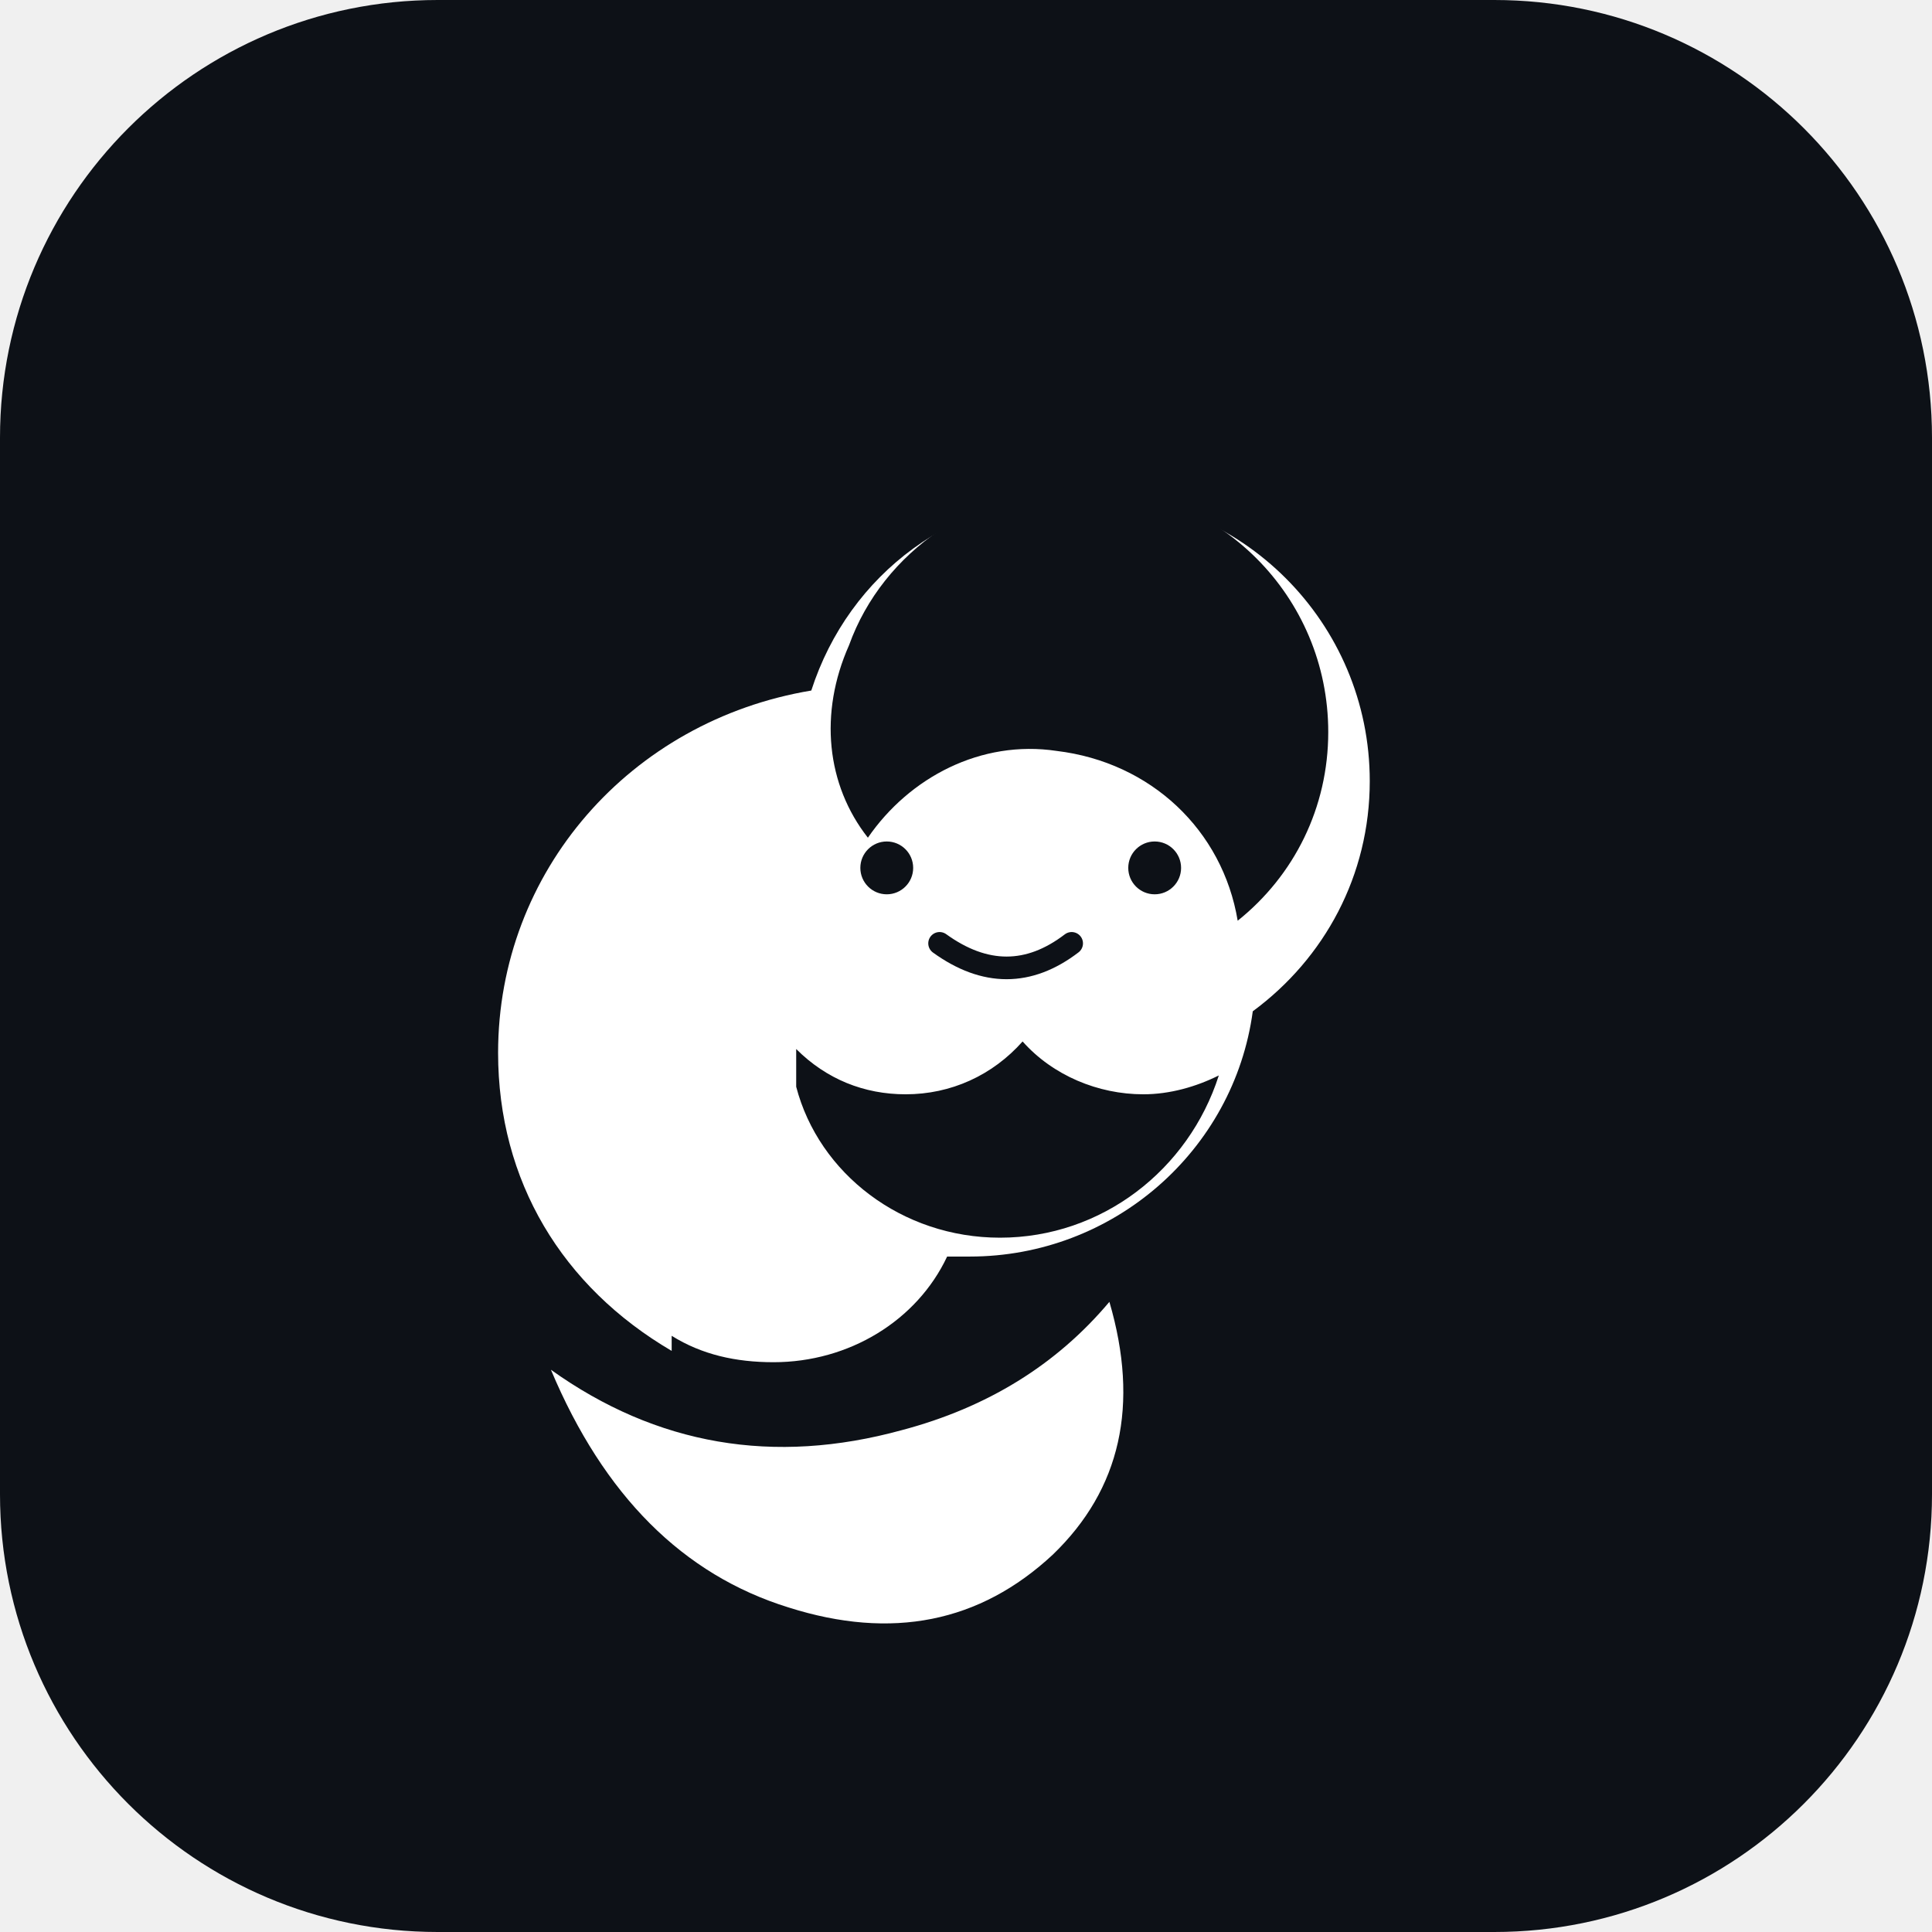
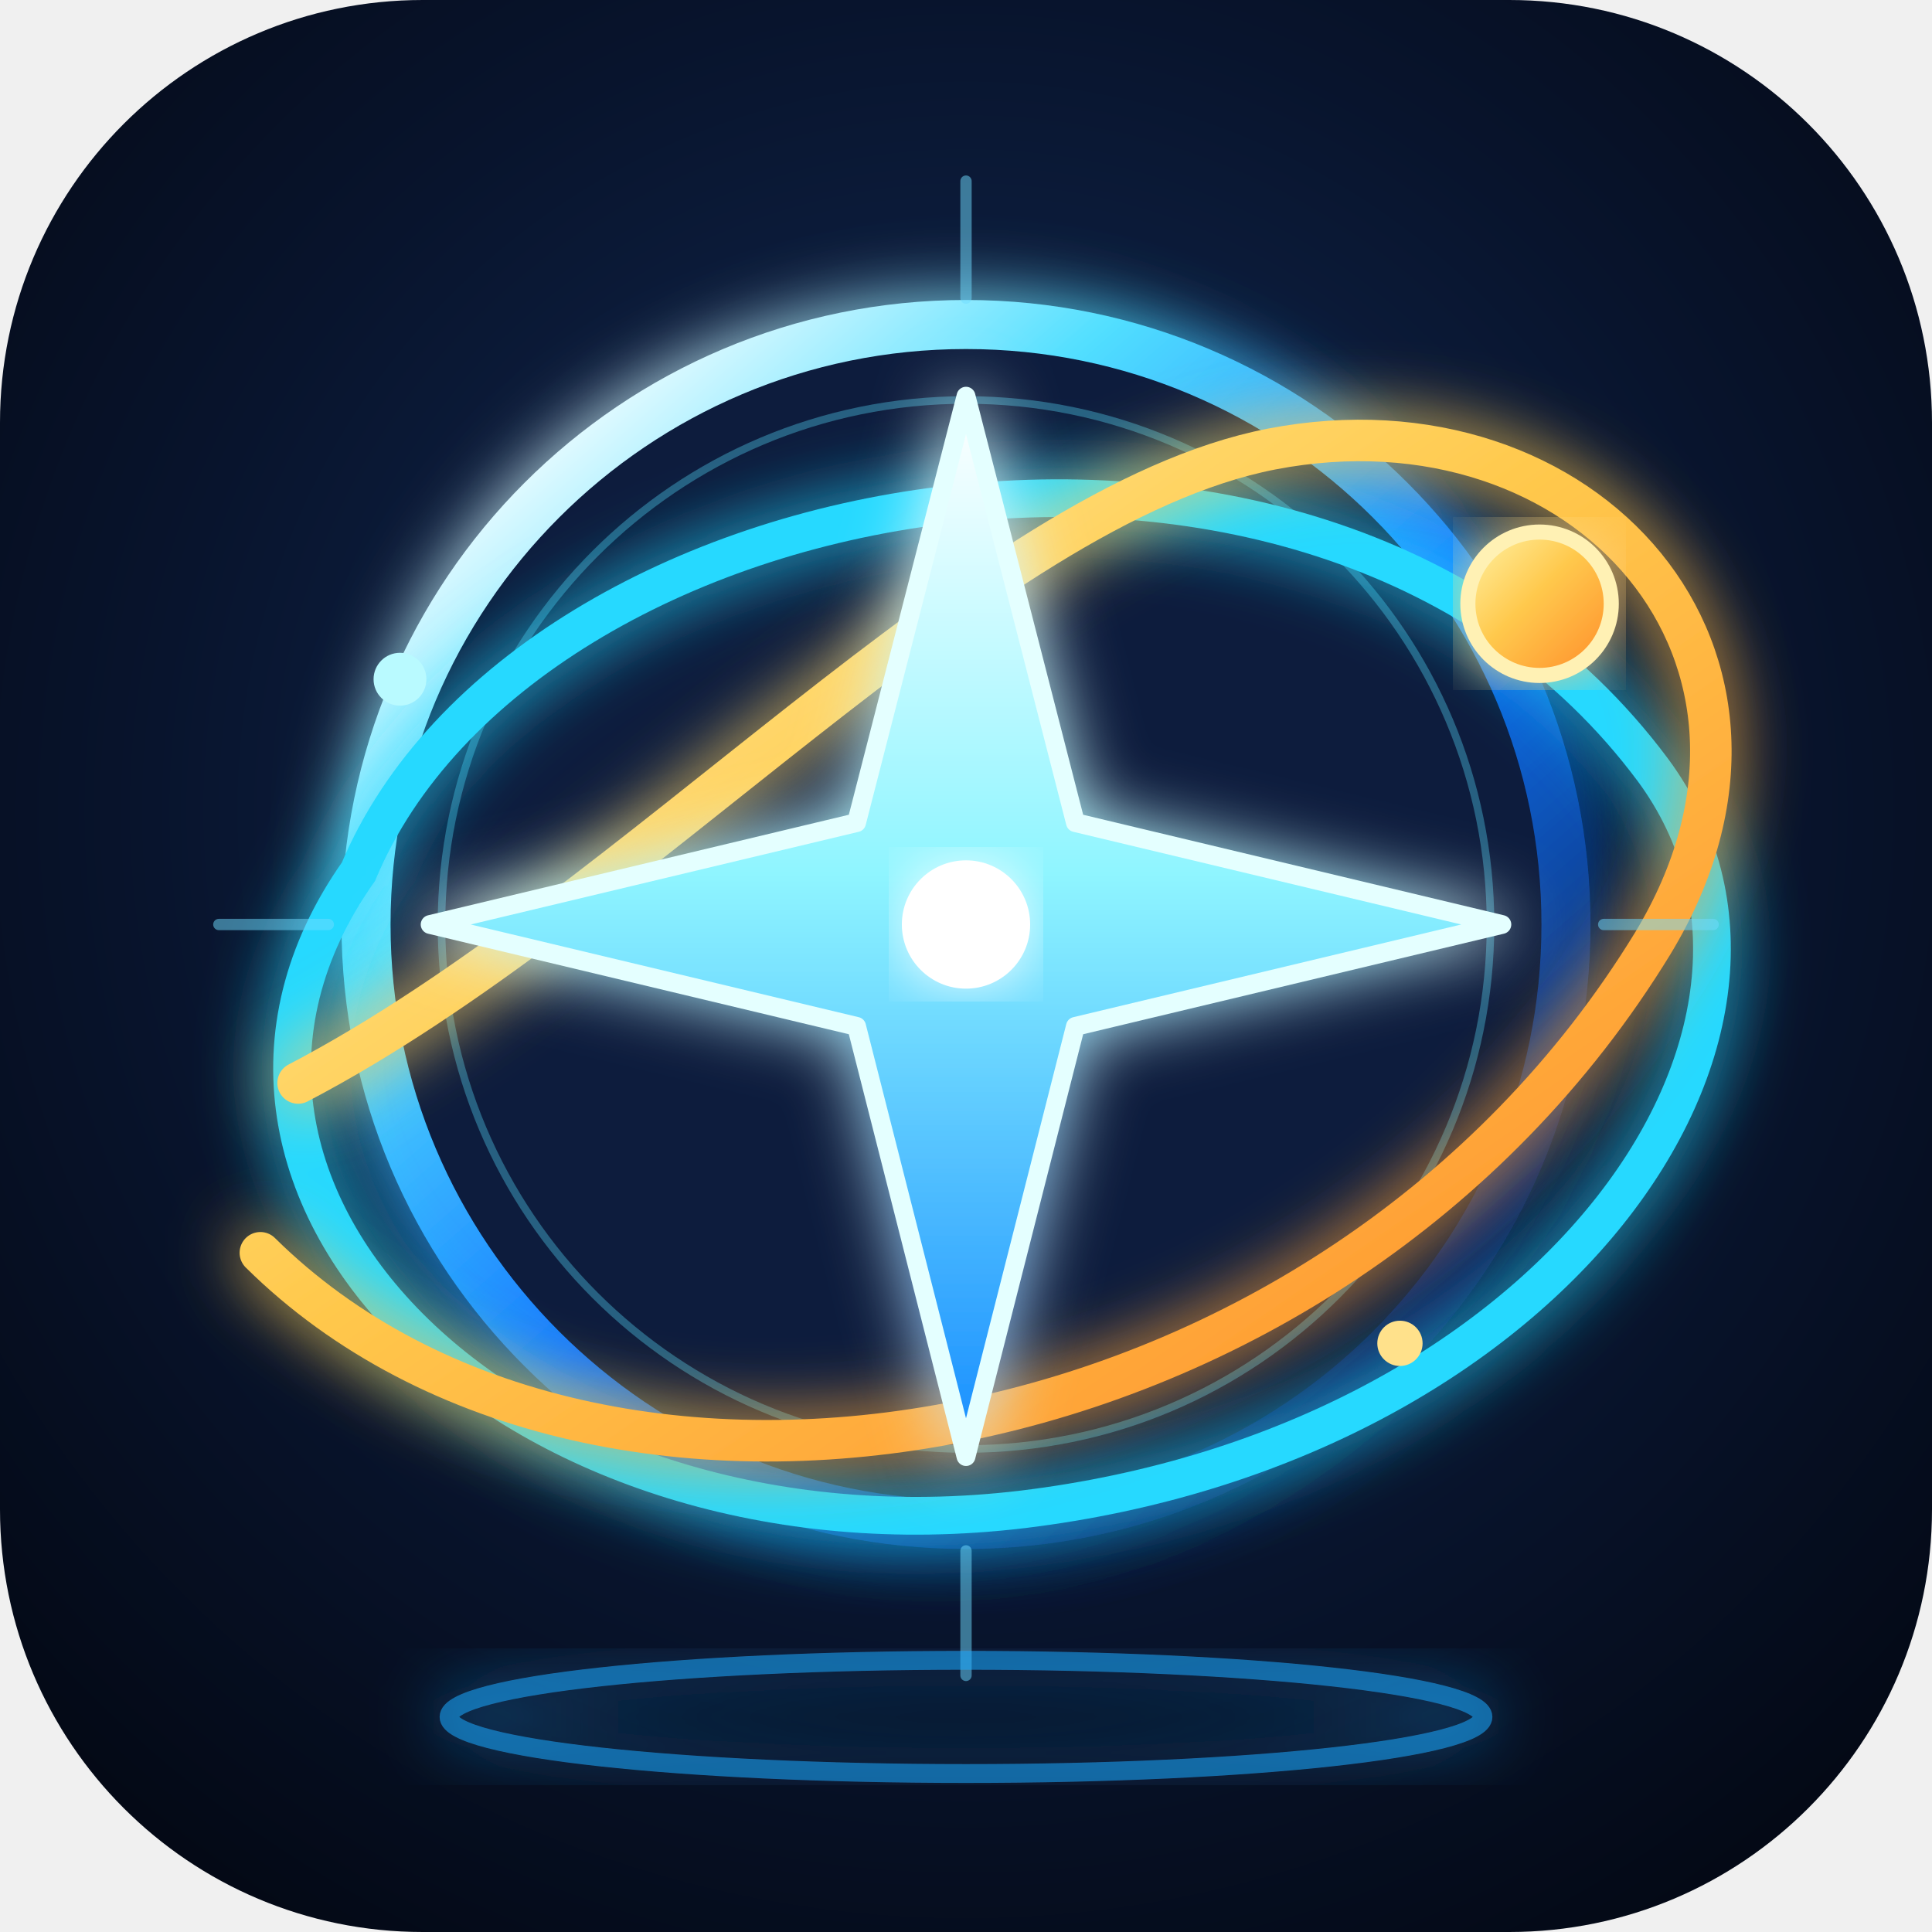
<svg xmlns="http://www.w3.org/2000/svg" viewBox="0 0 512 512">
-   <rect width="512" height="512" rx="116" fill="#0d1117" />
-   <path d="M256 48c-101 0-183 82-183 183 0 77 48 143 116 170 9 2 12-4 12-9v-34c-47 10-57-20-57-20-8-20-19-25-19-25-15-10 1-10 1-10 17 1 26 18 26 18 15 26 39 19 49 15 2-11 6-19 11-23-38-4-78-19-78-84 0-19 7-35 18-47-2-5-8-23 2-47 0 0 15-5 50 18 15-4 31-6 47-6s32 2 47 6c35-23 50-18 50-18 10 24 4 42 2 47 11 12 18 28 18 47 0 65-40 80-78 84 6 5 12 15 12 31v48c0 5 3 11 12 9 68-27 116-93 116-170C439 130 357 48 256 48Z" fill="#fff" opacity=".0" />
-   <path d="M178 358c-29-17-46-45-46-79 0-48 35-88 83-96 10-31 38-52 72-52 42 0 76 34 76 76 0 25-12 47-31 61-5 37-37 65-75 65h-6c-8 17-26 28-46 28-10 0-19-2-27-7Z" fill="#fff" />
-   <path d="M225 171c9-25 34-42 62-42 36 0 65 29 65 65 0 20-9 38-24 50-4-24-23-42-48-45-20-3-39 7-50 23-11-14-13-33-5-51Z" fill="#0d1117" />
-   <path d="M211 278c8 8 18 12 29 12 12 0 23-5 31-14 8 9 20 14 32 14 7 0 14-2 20-5-8 25-31 43-58 43-26 0-48-17-54-40Z" fill="#0d1117" />
-   <circle cx="235" cy="230" r="7" fill="#0d1117" />
-   <circle cx="306" cy="230" r="7" fill="#0d1117" />
-   <path d="M249 250q18 13 35 0" fill="none" stroke="#0d1117" stroke-width="6" stroke-linecap="round" />
-   <path d="M146 363q42 30 93 16 34-9 55-34 12 41-15 67-29 27-70 14-42-13-63-63Z" fill="#fff" />
+   <defs>
+     <radialGradient id="bg" cx="50%" cy="42%" r="72%">
+       <stop offset="0" stop-color="#142c58" />
+       <stop offset=".58" stop-color="#08142d" />
+       <stop offset="1" stop-color="#030711" />
+     </radialGradient>
+     <linearGradient id="orb" x1="15%" y1="10%" x2="85%" y2="90%">
+       <stop stop-color="#e7fbff" />
+       <stop offset=".22" stop-color="#52dfff" />
+       <stop offset=".55" stop-color="#1479ff" />
+       <stop offset="1" stop-color="#071b50" />
+     </linearGradient>
+     <linearGradient id="gold" x1="0" y1="0" x2="1" y2="1">
+       <stop stop-color="#fff4a8" />
+       <stop offset=".45" stop-color="#ffc94d" />
+       <stop offset="1" stop-color="#ff8a28" />
+     </linearGradient>
+     <linearGradient id="star" x1="0" y1="0" x2="0" y2="1">
+       <stop stop-color="#fff" />
+       <stop offset=".45" stop-color="#8ff5ff" />
+       <stop offset="1" stop-color="#168cff" />
+     </linearGradient>
+     <filter id="glow">
+       <feGaussianBlur stdDeviation="9" result="b" />
+       <feMerge>
+         <feMergeNode in="b" />
+         <feMergeNode in="SourceGraphic" />
+       </feMerge>
+     </filter>
+   </defs>
+   <rect width="512" height="512" rx="112" fill="url(#bg)" />
+   <circle cx="256" cy="245" r="159" fill="#0a1b3d" stroke="url(#orb)" stroke-width="13" filter="url(#glow)" />
+   <circle cx="256" cy="245" r="139" fill="none" stroke="#5bdfff" stroke-opacity=".35" stroke-width="2" />
+   <path d="M95 231C139 126 350 86 438 204C489 273 411 383 271 400C137 416 35 316 95 231Z" fill="none" stroke="#25d9ff" stroke-width="10" stroke-linecap="round" filter="url(#glow)" />
+   <path d="M69 332C159 421 353 389 438 250C484 174 420 103 337 119C260 134 169 240 79 287" fill="none" stroke="url(#gold)" stroke-width="11" stroke-linecap="round" filter="url(#glow)" />
+   <path d="M256 105L285 218L398 245L285 272L256 386L227 272L114 245L227 218Z" fill="url(#star)" stroke="#e4ffff" stroke-width="5" stroke-linejoin="round" filter="url(#glow)" />
+   <circle cx="256" cy="245" r="17" fill="#fff" filter="url(#glow)" />
+   <circle cx="408" cy="160" r="19" fill="url(#gold)" stroke="#fff1b4" stroke-width="4" filter="url(#glow)" />
+   <circle cx="106" cy="180" r="7" fill="#b9faff" />
+   <circle cx="371" cy="356" r="6" fill="#ffe18b" />
+   <path d="M256 48V79M256 411V444M58 245H87M425 245H454" stroke="#71ddff" stroke-opacity=".5" stroke-width="3" stroke-linecap="round" />
+   <ellipse cx="256" cy="455" rx="137" ry="15" fill="none" stroke="#21aaff" stroke-opacity=".55" stroke-width="5" filter="url(#glow)" />
</svg>
